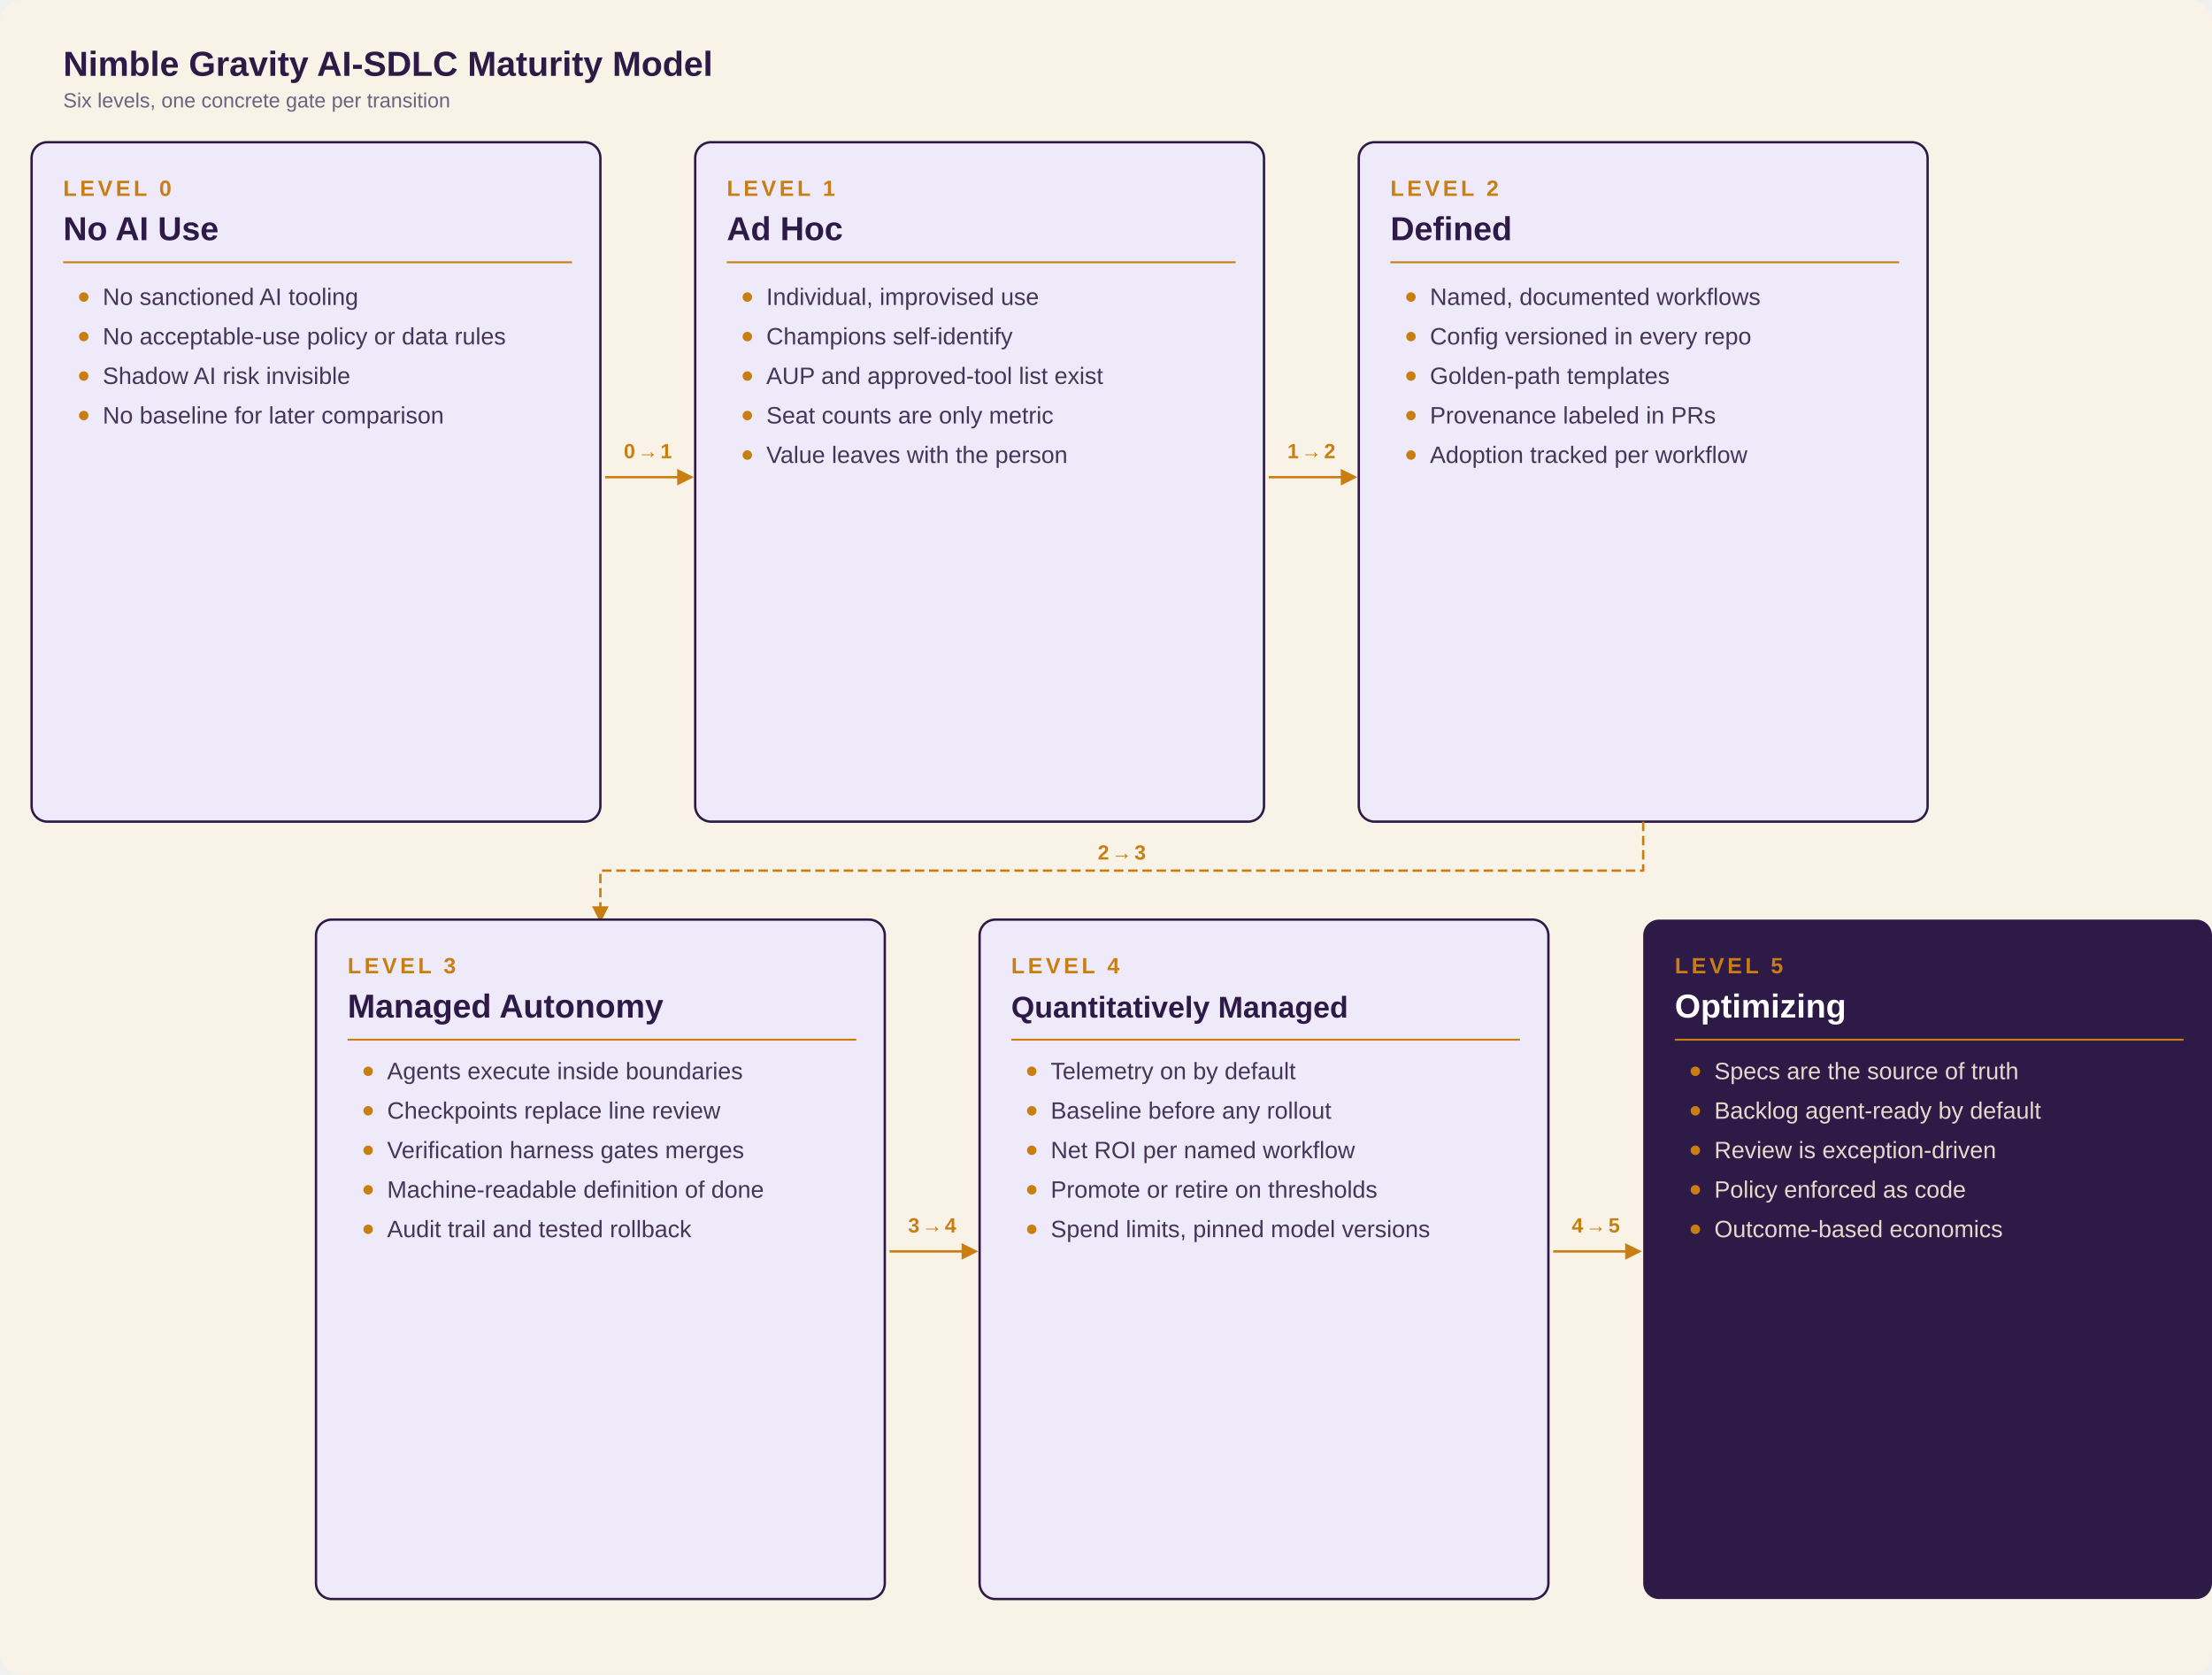
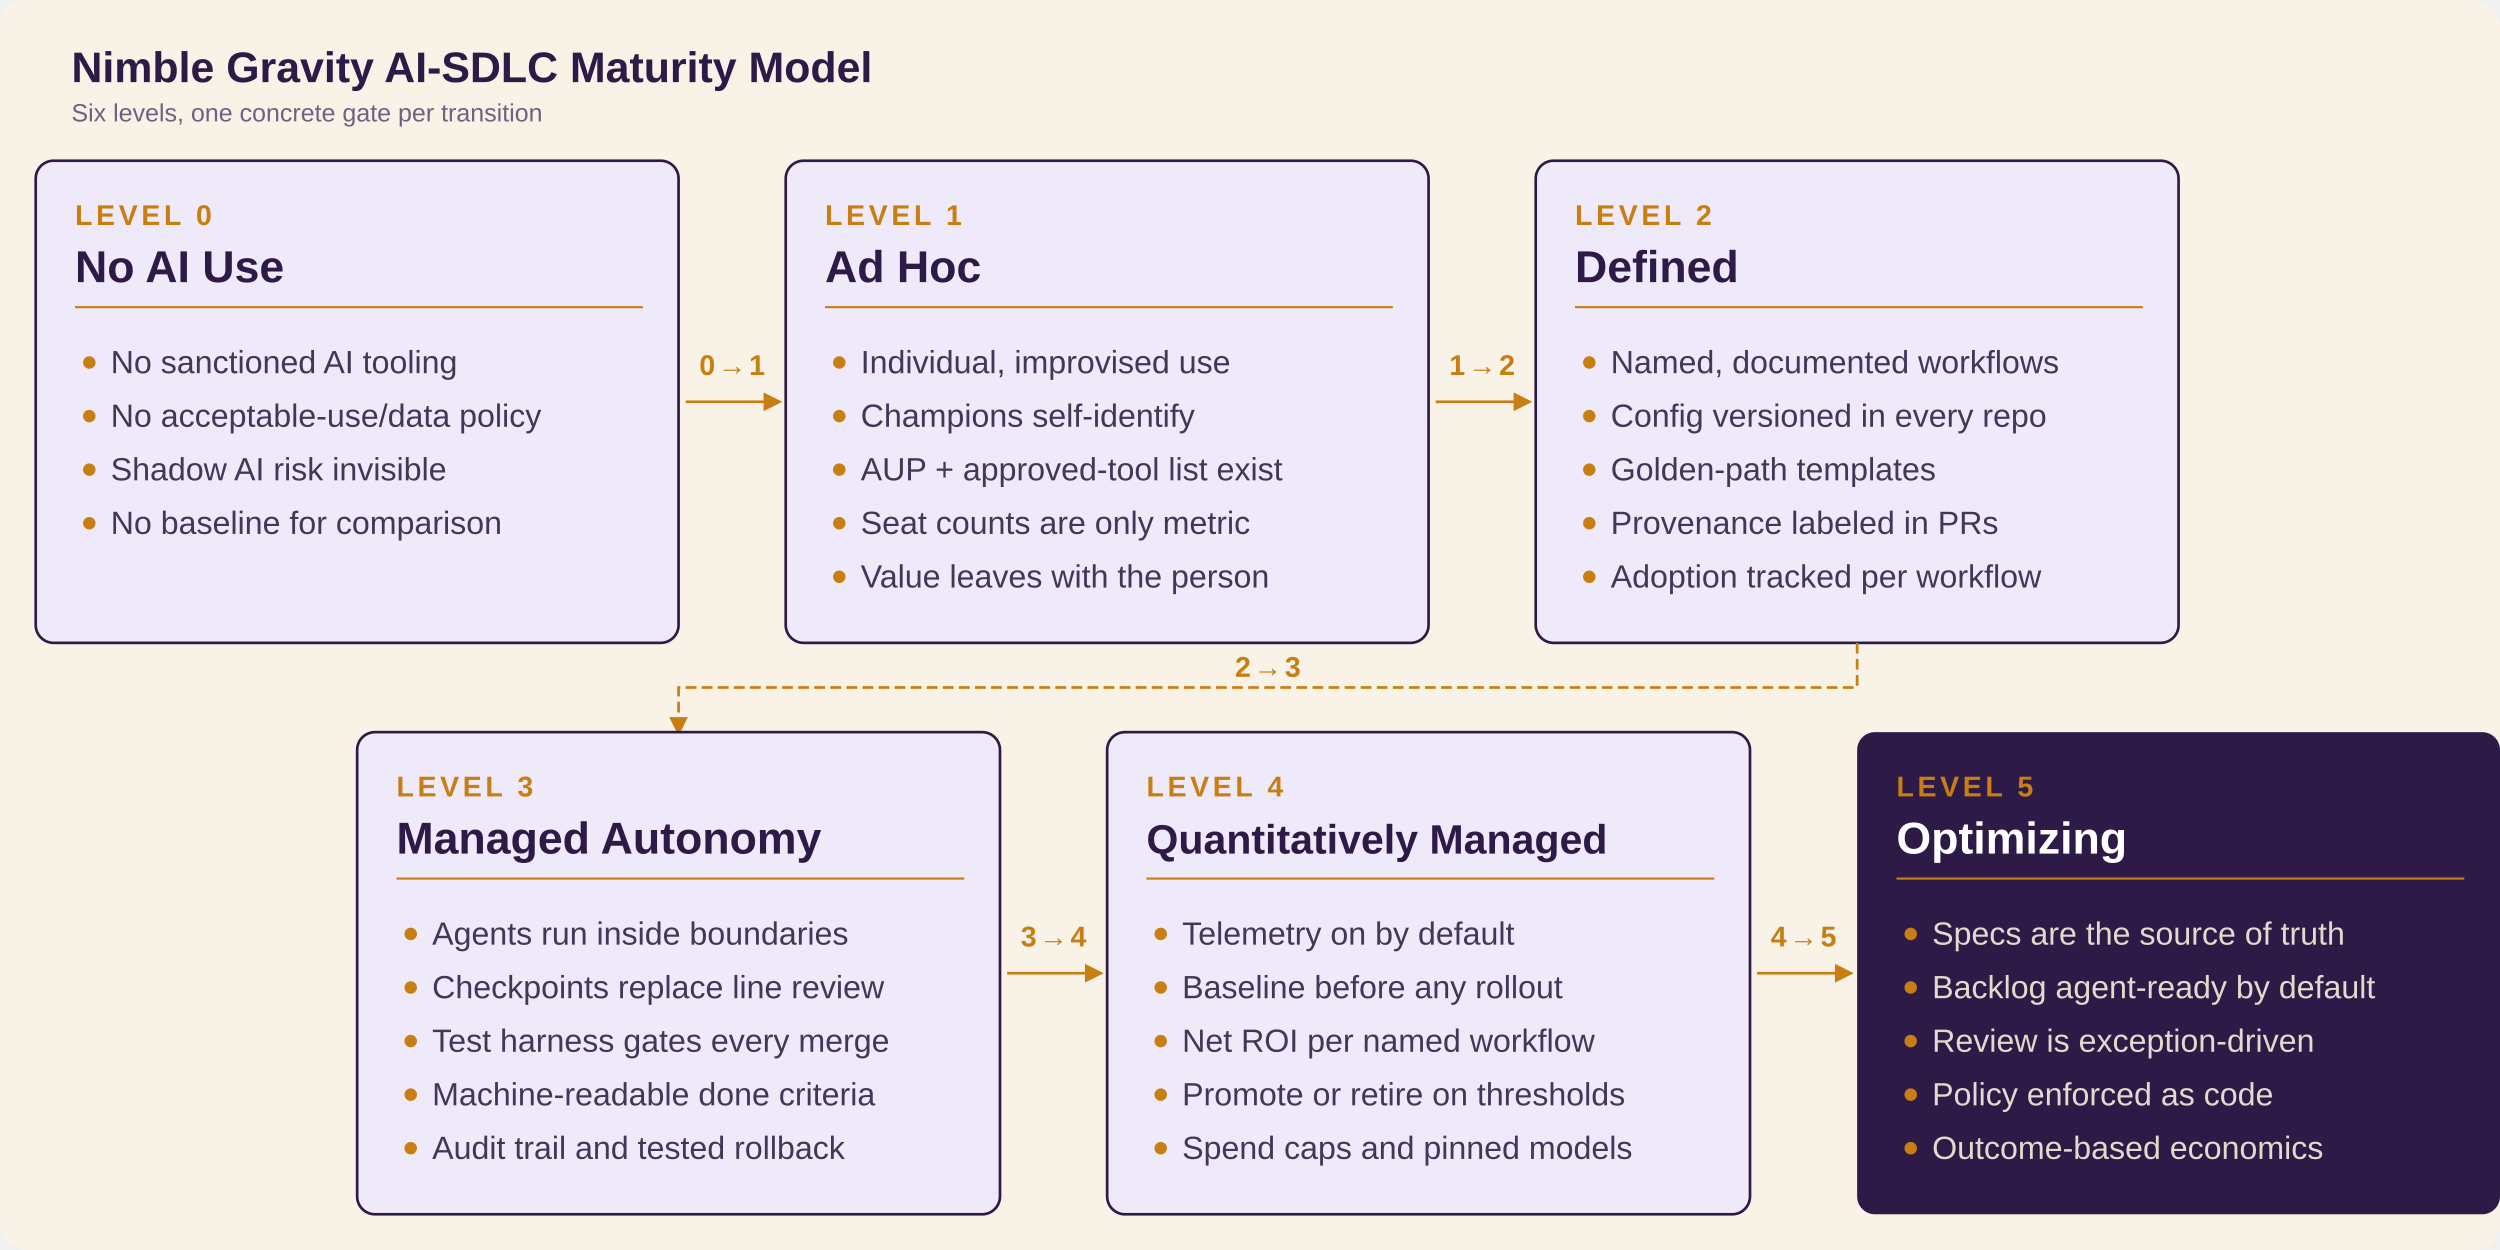
- <svg xmlns="http://www.w3.org/2000/svg" viewBox="0 0 1400 1060" width="1400" height="1060" role="img" aria-label="AI-SDLC maturity model, six levels in two rows with defining characteristics">
-   <rect width="1400" height="1060" fill="#F8F2E7" rx="14" />
+ <svg xmlns="http://www.w3.org/2000/svg" viewBox="0 0 1400 700" width="1400" height="700" role="img" aria-label="AI-SDLC maturity model, six levels in two rows with defining characteristics">
+   <rect width="1400" height="700" fill="#F8F2E7" rx="14" />
  <defs>
    <marker id="arr" viewBox="0 0 10 10" refX="8" refY="5" markerWidth="7" markerHeight="7" orient="auto">
      <path d="M0,0 L10,5 L0,10 z" fill="#C97E12" />
    </marker>
  </defs>
-   <text x="40" y="48" font-family="Arial,Helvetica,sans-serif" font-size="22" font-weight="700" fill="#2E1A47">Nimble Gravity AI-SDLC Maturity Model</text>
-   <text x="40" y="68" font-family="Arial,Helvetica,sans-serif" font-size="13" fill="#6E6280">Six levels, one concrete gate per transition</text>
-   <rect x="20" y="90" width="360" height="430" rx="10" fill="#EFEAF9" stroke="#2E1A47" stroke-width="1.5" />
-   <text x="40" y="124" font-family="Arial,sans-serif" font-size="14" font-weight="700" letter-spacing="2" fill="#C97E12">LEVEL 0</text>
-   <text x="40" y="152" font-family="Arial,sans-serif" font-size="21" font-weight="700" fill="#2E1A47">No AI Use</text>
-   <line x1="40" y1="166" x2="362" y2="166" stroke="#C97E12" stroke-width="1.2" />
-   <circle cx="53" cy="188" r="3" fill="#C97E12" />
-   <text x="65" y="193" font-family="Arial,sans-serif" font-size="15" fill="#443659">No sanctioned AI tooling</text>
-   <circle cx="53" cy="213" r="3" fill="#C97E12" />
-   <text x="65" y="218" font-family="Arial,sans-serif" font-size="15" fill="#443659">No acceptable-use policy or data rules</text>
-   <circle cx="53" cy="238" r="3" fill="#C97E12" />
-   <text x="65" y="243" font-family="Arial,sans-serif" font-size="15" fill="#443659">Shadow AI risk invisible</text>
-   <circle cx="53" cy="263" r="3" fill="#C97E12" />
-   <text x="65" y="268" font-family="Arial,sans-serif" font-size="15" fill="#443659">No baseline for later comparison</text>
-   <text x="410" y="290" text-anchor="middle" font-family="Arial,sans-serif" font-size="13" font-weight="700" letter-spacing="1.5" fill="#C97E12">0→1</text>
-   <line x1="383" y1="302" x2="437" y2="302" stroke="#C97E12" stroke-width="1.5" marker-end="url(#arr)" />
-   <rect x="440" y="90" width="360" height="430" rx="10" fill="#EFEAF9" stroke="#2E1A47" stroke-width="1.5" />
-   <text x="460" y="124" font-family="Arial,sans-serif" font-size="14" font-weight="700" letter-spacing="2" fill="#C97E12">LEVEL 1</text>
-   <text x="460" y="152" font-family="Arial,sans-serif" font-size="21" font-weight="700" fill="#2E1A47">Ad Hoc</text>
-   <line x1="460" y1="166" x2="782" y2="166" stroke="#C97E12" stroke-width="1.2" />
-   <circle cx="473" cy="188" r="3" fill="#C97E12" />
-   <text x="485" y="193" font-family="Arial,sans-serif" font-size="15" fill="#443659">Individual, improvised use</text>
-   <circle cx="473" cy="213" r="3" fill="#C97E12" />
-   <text x="485" y="218" font-family="Arial,sans-serif" font-size="15" fill="#443659">Champions self-identify</text>
-   <circle cx="473" cy="238" r="3" fill="#C97E12" />
-   <text x="485" y="243" font-family="Arial,sans-serif" font-size="15" fill="#443659">AUP and approved-tool list exist</text>
-   <circle cx="473" cy="263" r="3" fill="#C97E12" />
-   <text x="485" y="268" font-family="Arial,sans-serif" font-size="15" fill="#443659">Seat counts are only metric</text>
-   <circle cx="473" cy="288" r="3" fill="#C97E12" />
-   <text x="485" y="293" font-family="Arial,sans-serif" font-size="15" fill="#443659">Value leaves with the person</text>
-   <text x="830" y="290" text-anchor="middle" font-family="Arial,sans-serif" font-size="13" font-weight="700" letter-spacing="1.5" fill="#C97E12">1→2</text>
-   <line x1="803" y1="302" x2="857" y2="302" stroke="#C97E12" stroke-width="1.5" marker-end="url(#arr)" />
-   <rect x="860" y="90" width="360" height="430" rx="10" fill="#EFEAF9" stroke="#2E1A47" stroke-width="1.5" />
-   <text x="880" y="124" font-family="Arial,sans-serif" font-size="14" font-weight="700" letter-spacing="2" fill="#C97E12">LEVEL 2</text>
-   <text x="880" y="152" font-family="Arial,sans-serif" font-size="21" font-weight="700" fill="#2E1A47">Defined</text>
-   <line x1="880" y1="166" x2="1202" y2="166" stroke="#C97E12" stroke-width="1.2" />
-   <circle cx="893" cy="188" r="3" fill="#C97E12" />
-   <text x="905" y="193" font-family="Arial,sans-serif" font-size="15" fill="#443659">Named, documented workflows</text>
-   <circle cx="893" cy="213" r="3" fill="#C97E12" />
-   <text x="905" y="218" font-family="Arial,sans-serif" font-size="15" fill="#443659">Config versioned in every repo</text>
-   <circle cx="893" cy="238" r="3" fill="#C97E12" />
-   <text x="905" y="243" font-family="Arial,sans-serif" font-size="15" fill="#443659">Golden-path templates</text>
-   <circle cx="893" cy="263" r="3" fill="#C97E12" />
-   <text x="905" y="268" font-family="Arial,sans-serif" font-size="15" fill="#443659">Provenance labeled in PRs</text>
-   <circle cx="893" cy="288" r="3" fill="#C97E12" />
-   <text x="905" y="293" font-family="Arial,sans-serif" font-size="15" fill="#443659">Adoption tracked per workflow</text>
-   <path d="M 1040 520 L 1040 551 L 380 551 L 380 582" fill="none" stroke="#C97E12" stroke-width="1.5" stroke-dasharray="6,3" marker-end="url(#arr)" />
-   <text x="710" y="544" text-anchor="middle" font-family="Arial,sans-serif" font-size="13" font-weight="700" letter-spacing="1.5" fill="#C97E12">2→3</text>
-   <rect x="200" y="582" width="360" height="430" rx="10" fill="#EFEAF9" stroke="#2E1A47" stroke-width="1.5" />
-   <text x="220" y="616" font-family="Arial,sans-serif" font-size="14" font-weight="700" letter-spacing="2" fill="#C97E12">LEVEL 3</text>
-   <text x="220" y="644" font-family="Arial,sans-serif" font-size="21" font-weight="700" fill="#2E1A47">Managed Autonomy</text>
-   <line x1="220" y1="658" x2="542" y2="658" stroke="#C97E12" stroke-width="1.2" />
-   <circle cx="233" cy="678" r="3" fill="#C97E12" />
-   <text x="245" y="683" font-family="Arial,sans-serif" font-size="15" fill="#443659">Agents execute inside boundaries</text>
-   <circle cx="233" cy="703" r="3" fill="#C97E12" />
-   <text x="245" y="708" font-family="Arial,sans-serif" font-size="15" fill="#443659">Checkpoints replace line review</text>
-   <circle cx="233" cy="728" r="3" fill="#C97E12" />
-   <text x="245" y="733" font-family="Arial,sans-serif" font-size="15" fill="#443659">Verification harness gates merges</text>
-   <circle cx="233" cy="753" r="3" fill="#C97E12" />
-   <text x="245" y="758" font-family="Arial,sans-serif" font-size="15" fill="#443659">Machine-readable definition of done</text>
-   <circle cx="233" cy="778" r="3" fill="#C97E12" />
-   <text x="245" y="783" font-family="Arial,sans-serif" font-size="15" fill="#443659">Audit trail and tested rollback</text>
-   <text x="590" y="780" text-anchor="middle" font-family="Arial,sans-serif" font-size="13" font-weight="700" letter-spacing="1.5" fill="#C97E12">3→4</text>
-   <line x1="563" y1="792" x2="617" y2="792" stroke="#C97E12" stroke-width="1.5" marker-end="url(#arr)" />
-   <rect x="620" y="582" width="360" height="430" rx="10" fill="#EFEAF9" stroke="#2E1A47" stroke-width="1.5" />
-   <text x="640" y="616" font-family="Arial,sans-serif" font-size="14" font-weight="700" letter-spacing="2" fill="#C97E12">LEVEL 4</text>
-   <text x="640" y="644" font-family="Arial,sans-serif" font-size="19" font-weight="700" fill="#2E1A47">Quantitatively Managed</text>
-   <line x1="640" y1="658" x2="962" y2="658" stroke="#C97E12" stroke-width="1.2" />
-   <circle cx="653" cy="678" r="3" fill="#C97E12" />
-   <text x="665" y="683" font-family="Arial,sans-serif" font-size="15" fill="#443659">Telemetry on by default</text>
-   <circle cx="653" cy="703" r="3" fill="#C97E12" />
-   <text x="665" y="708" font-family="Arial,sans-serif" font-size="15" fill="#443659">Baseline before any rollout</text>
-   <circle cx="653" cy="728" r="3" fill="#C97E12" />
-   <text x="665" y="733" font-family="Arial,sans-serif" font-size="15" fill="#443659">Net ROI per named workflow</text>
-   <circle cx="653" cy="753" r="3" fill="#C97E12" />
-   <text x="665" y="758" font-family="Arial,sans-serif" font-size="15" fill="#443659">Promote or retire on thresholds</text>
-   <circle cx="653" cy="778" r="3" fill="#C97E12" />
-   <text x="665" y="783" font-family="Arial,sans-serif" font-size="15" fill="#443659">Spend limits, pinned model versions</text>
-   <text x="1010" y="780" text-anchor="middle" font-family="Arial,sans-serif" font-size="13" font-weight="700" letter-spacing="1.5" fill="#C97E12">4→5</text>
-   <line x1="983" y1="792" x2="1037" y2="792" stroke="#C97E12" stroke-width="1.5" marker-end="url(#arr)" />
-   <rect x="1040" y="582" width="360" height="430" rx="10" fill="#2E1A47" />
-   <text x="1060" y="616" font-family="Arial,sans-serif" font-size="14" font-weight="700" letter-spacing="2" fill="#C97E12">LEVEL 5</text>
-   <text x="1060" y="644" font-family="Arial,sans-serif" font-size="21" font-weight="700" fill="#FFFFFF">Optimizing</text>
-   <line x1="1060" y1="658" x2="1382" y2="658" stroke="#C97E12" stroke-width="1.2" />
-   <circle cx="1073" cy="678" r="3" fill="#C97E12" />
-   <text x="1085" y="683" font-family="Arial,sans-serif" font-size="15" fill="#E4DACB">Specs are the source of truth</text>
-   <circle cx="1073" cy="703" r="3" fill="#C97E12" />
-   <text x="1085" y="708" font-family="Arial,sans-serif" font-size="15" fill="#E4DACB">Backlog agent-ready by default</text>
-   <circle cx="1073" cy="728" r="3" fill="#C97E12" />
-   <text x="1085" y="733" font-family="Arial,sans-serif" font-size="15" fill="#E4DACB">Review is exception-driven</text>
-   <circle cx="1073" cy="753" r="3" fill="#C97E12" />
-   <text x="1085" y="758" font-family="Arial,sans-serif" font-size="15" fill="#E4DACB">Policy enforced as code</text>
-   <circle cx="1073" cy="778" r="3" fill="#C97E12" />
-   <text x="1085" y="783" font-family="Arial,sans-serif" font-size="15" fill="#E4DACB">Outcome-based economics</text>
+   <text x="40" y="46" font-family="Arial,Helvetica,sans-serif" font-size="24" font-weight="700" fill="#2E1A47">Nimble Gravity AI-SDLC Maturity Model</text>
+   <text x="40" y="68" font-family="Arial,Helvetica,sans-serif" font-size="14" fill="#6E6280">Six levels, one concrete gate per transition</text>
+   <rect x="20" y="90" width="360" height="270" rx="10" fill="#EFEAF9" stroke="#2E1A47" stroke-width="1.5" />
+   <text x="42" y="126" font-family="Arial,sans-serif" font-size="16" font-weight="700" letter-spacing="2" fill="#C97E12">LEVEL 0</text>
+   <text x="42" y="158" font-family="Arial,sans-serif" font-size="25" font-weight="700" fill="#2E1A47">No AI Use</text>
+   <line x1="42" y1="172" x2="360" y2="172" stroke="#C97E12" stroke-width="1.2" />
+   <circle cx="50" cy="203" r="3.5" fill="#C97E12" />
+   <text x="62" y="209" font-family="Arial,sans-serif" font-size="18" fill="#443659">No sanctioned AI tooling</text>
+   <circle cx="50" cy="233" r="3.5" fill="#C97E12" />
+   <text x="62" y="239" font-family="Arial,sans-serif" font-size="18" fill="#443659">No acceptable-use/data policy</text>
+   <circle cx="50" cy="263" r="3.5" fill="#C97E12" />
+   <text x="62" y="269" font-family="Arial,sans-serif" font-size="18" fill="#443659">Shadow AI risk invisible</text>
+   <circle cx="50" cy="293" r="3.5" fill="#C97E12" />
+   <text x="62" y="299" font-family="Arial,sans-serif" font-size="18" fill="#443659">No baseline for comparison</text>
+   <text x="410" y="210" text-anchor="middle" font-family="Arial,sans-serif" font-size="16" font-weight="700" letter-spacing="1.5" fill="#C97E12">0→1</text>
+   <line x1="384" y1="225" x2="436" y2="225" stroke="#C97E12" stroke-width="1.5" marker-end="url(#arr)" />
+   <rect x="440" y="90" width="360" height="270" rx="10" fill="#EFEAF9" stroke="#2E1A47" stroke-width="1.5" />
+   <text x="462" y="126" font-family="Arial,sans-serif" font-size="16" font-weight="700" letter-spacing="2" fill="#C97E12">LEVEL 1</text>
+   <text x="462" y="158" font-family="Arial,sans-serif" font-size="25" font-weight="700" fill="#2E1A47">Ad Hoc</text>
+   <line x1="462" y1="172" x2="780" y2="172" stroke="#C97E12" stroke-width="1.2" />
+   <circle cx="470" cy="203" r="3.5" fill="#C97E12" />
+   <text x="482" y="209" font-family="Arial,sans-serif" font-size="18" fill="#443659">Individual, improvised use</text>
+   <circle cx="470" cy="233" r="3.5" fill="#C97E12" />
+   <text x="482" y="239" font-family="Arial,sans-serif" font-size="18" fill="#443659">Champions self-identify</text>
+   <circle cx="470" cy="263" r="3.5" fill="#C97E12" />
+   <text x="482" y="269" font-family="Arial,sans-serif" font-size="18" fill="#443659">AUP + approved-tool list exist</text>
+   <circle cx="470" cy="293" r="3.5" fill="#C97E12" />
+   <text x="482" y="299" font-family="Arial,sans-serif" font-size="18" fill="#443659">Seat counts are only metric</text>
+   <circle cx="470" cy="323" r="3.5" fill="#C97E12" />
+   <text x="482" y="329" font-family="Arial,sans-serif" font-size="18" fill="#443659">Value leaves with the person</text>
+   <text x="830" y="210" text-anchor="middle" font-family="Arial,sans-serif" font-size="16" font-weight="700" letter-spacing="1.5" fill="#C97E12">1→2</text>
+   <line x1="804" y1="225" x2="856" y2="225" stroke="#C97E12" stroke-width="1.5" marker-end="url(#arr)" />
+   <rect x="860" y="90" width="360" height="270" rx="10" fill="#EFEAF9" stroke="#2E1A47" stroke-width="1.5" />
+   <text x="882" y="126" font-family="Arial,sans-serif" font-size="16" font-weight="700" letter-spacing="2" fill="#C97E12">LEVEL 2</text>
+   <text x="882" y="158" font-family="Arial,sans-serif" font-size="25" font-weight="700" fill="#2E1A47">Defined</text>
+   <line x1="882" y1="172" x2="1200" y2="172" stroke="#C97E12" stroke-width="1.2" />
+   <circle cx="890" cy="203" r="3.5" fill="#C97E12" />
+   <text x="902" y="209" font-family="Arial,sans-serif" font-size="18" fill="#443659">Named, documented workflows</text>
+   <circle cx="890" cy="233" r="3.5" fill="#C97E12" />
+   <text x="902" y="239" font-family="Arial,sans-serif" font-size="18" fill="#443659">Config versioned in every repo</text>
+   <circle cx="890" cy="263" r="3.5" fill="#C97E12" />
+   <text x="902" y="269" font-family="Arial,sans-serif" font-size="18" fill="#443659">Golden-path templates</text>
+   <circle cx="890" cy="293" r="3.5" fill="#C97E12" />
+   <text x="902" y="299" font-family="Arial,sans-serif" font-size="18" fill="#443659">Provenance labeled in PRs</text>
+   <circle cx="890" cy="323" r="3.5" fill="#C97E12" />
+   <text x="902" y="329" font-family="Arial,sans-serif" font-size="18" fill="#443659">Adoption tracked per workflow</text>
+   <path d="M 1040 360 L 1040 385 L 380 385 L 380 410" fill="none" stroke="#C97E12" stroke-width="1.5" stroke-dasharray="6,3" marker-end="url(#arr)" />
+   <text x="710" y="379" text-anchor="middle" font-family="Arial,sans-serif" font-size="16" font-weight="700" letter-spacing="1.5" fill="#C97E12">2→3</text>
+   <rect x="200" y="410" width="360" height="270" rx="10" fill="#EFEAF9" stroke="#2E1A47" stroke-width="1.5" />
+   <text x="222" y="446" font-family="Arial,sans-serif" font-size="16" font-weight="700" letter-spacing="2" fill="#C97E12">LEVEL 3</text>
+   <text x="222" y="478" font-family="Arial,sans-serif" font-size="25" font-weight="700" fill="#2E1A47">Managed Autonomy</text>
+   <line x1="222" y1="492" x2="540" y2="492" stroke="#C97E12" stroke-width="1.2" />
+   <circle cx="230" cy="523" r="3.5" fill="#C97E12" />
+   <text x="242" y="529" font-family="Arial,sans-serif" font-size="18" fill="#443659">Agents run inside boundaries</text>
+   <circle cx="230" cy="553" r="3.5" fill="#C97E12" />
+   <text x="242" y="559" font-family="Arial,sans-serif" font-size="18" fill="#443659">Checkpoints replace line review</text>
+   <circle cx="230" cy="583" r="3.5" fill="#C97E12" />
+   <text x="242" y="589" font-family="Arial,sans-serif" font-size="18" fill="#443659">Test harness gates every merge</text>
+   <circle cx="230" cy="613" r="3.5" fill="#C97E12" />
+   <text x="242" y="619" font-family="Arial,sans-serif" font-size="18" fill="#443659">Machine-readable done criteria</text>
+   <circle cx="230" cy="643" r="3.5" fill="#C97E12" />
+   <text x="242" y="649" font-family="Arial,sans-serif" font-size="18" fill="#443659">Audit trail and tested rollback</text>
+   <text x="590" y="530" text-anchor="middle" font-family="Arial,sans-serif" font-size="16" font-weight="700" letter-spacing="1.5" fill="#C97E12">3→4</text>
+   <line x1="564" y1="545" x2="616" y2="545" stroke="#C97E12" stroke-width="1.5" marker-end="url(#arr)" />
+   <rect x="620" y="410" width="360" height="270" rx="10" fill="#EFEAF9" stroke="#2E1A47" stroke-width="1.5" />
+   <text x="642" y="446" font-family="Arial,sans-serif" font-size="16" font-weight="700" letter-spacing="2" fill="#C97E12">LEVEL 4</text>
+   <text x="642" y="478" font-family="Arial,sans-serif" font-size="23" font-weight="700" fill="#2E1A47">Quantitatively Managed</text>
+   <line x1="642" y1="492" x2="960" y2="492" stroke="#C97E12" stroke-width="1.2" />
+   <circle cx="650" cy="523" r="3.5" fill="#C97E12" />
+   <text x="662" y="529" font-family="Arial,sans-serif" font-size="18" fill="#443659">Telemetry on by default</text>
+   <circle cx="650" cy="553" r="3.5" fill="#C97E12" />
+   <text x="662" y="559" font-family="Arial,sans-serif" font-size="18" fill="#443659">Baseline before any rollout</text>
+   <circle cx="650" cy="583" r="3.5" fill="#C97E12" />
+   <text x="662" y="589" font-family="Arial,sans-serif" font-size="18" fill="#443659">Net ROI per named workflow</text>
+   <circle cx="650" cy="613" r="3.5" fill="#C97E12" />
+   <text x="662" y="619" font-family="Arial,sans-serif" font-size="18" fill="#443659">Promote or retire on thresholds</text>
+   <circle cx="650" cy="643" r="3.5" fill="#C97E12" />
+   <text x="662" y="649" font-family="Arial,sans-serif" font-size="18" fill="#443659">Spend caps and pinned models</text>
+   <text x="1010" y="530" text-anchor="middle" font-family="Arial,sans-serif" font-size="16" font-weight="700" letter-spacing="1.5" fill="#C97E12">4→5</text>
+   <line x1="984" y1="545" x2="1036" y2="545" stroke="#C97E12" stroke-width="1.5" marker-end="url(#arr)" />
+   <rect x="1040" y="410" width="360" height="270" rx="10" fill="#2E1A47" />
+   <text x="1062" y="446" font-family="Arial,sans-serif" font-size="16" font-weight="700" letter-spacing="2" fill="#C97E12">LEVEL 5</text>
+   <text x="1062" y="478" font-family="Arial,sans-serif" font-size="25" font-weight="700" fill="#FFFFFF">Optimizing</text>
+   <line x1="1062" y1="492" x2="1380" y2="492" stroke="#C97E12" stroke-width="1.2" />
+   <circle cx="1070" cy="523" r="3.5" fill="#C97E12" />
+   <text x="1082" y="529" font-family="Arial,sans-serif" font-size="18" fill="#E4DACB">Specs are the source of truth</text>
+   <circle cx="1070" cy="553" r="3.5" fill="#C97E12" />
+   <text x="1082" y="559" font-family="Arial,sans-serif" font-size="18" fill="#E4DACB">Backlog agent-ready by default</text>
+   <circle cx="1070" cy="583" r="3.5" fill="#C97E12" />
+   <text x="1082" y="589" font-family="Arial,sans-serif" font-size="18" fill="#E4DACB">Review is exception-driven</text>
+   <circle cx="1070" cy="613" r="3.5" fill="#C97E12" />
+   <text x="1082" y="619" font-family="Arial,sans-serif" font-size="18" fill="#E4DACB">Policy enforced as code</text>
+   <circle cx="1070" cy="643" r="3.5" fill="#C97E12" />
+   <text x="1082" y="649" font-family="Arial,sans-serif" font-size="18" fill="#E4DACB">Outcome-based economics</text>
</svg>
